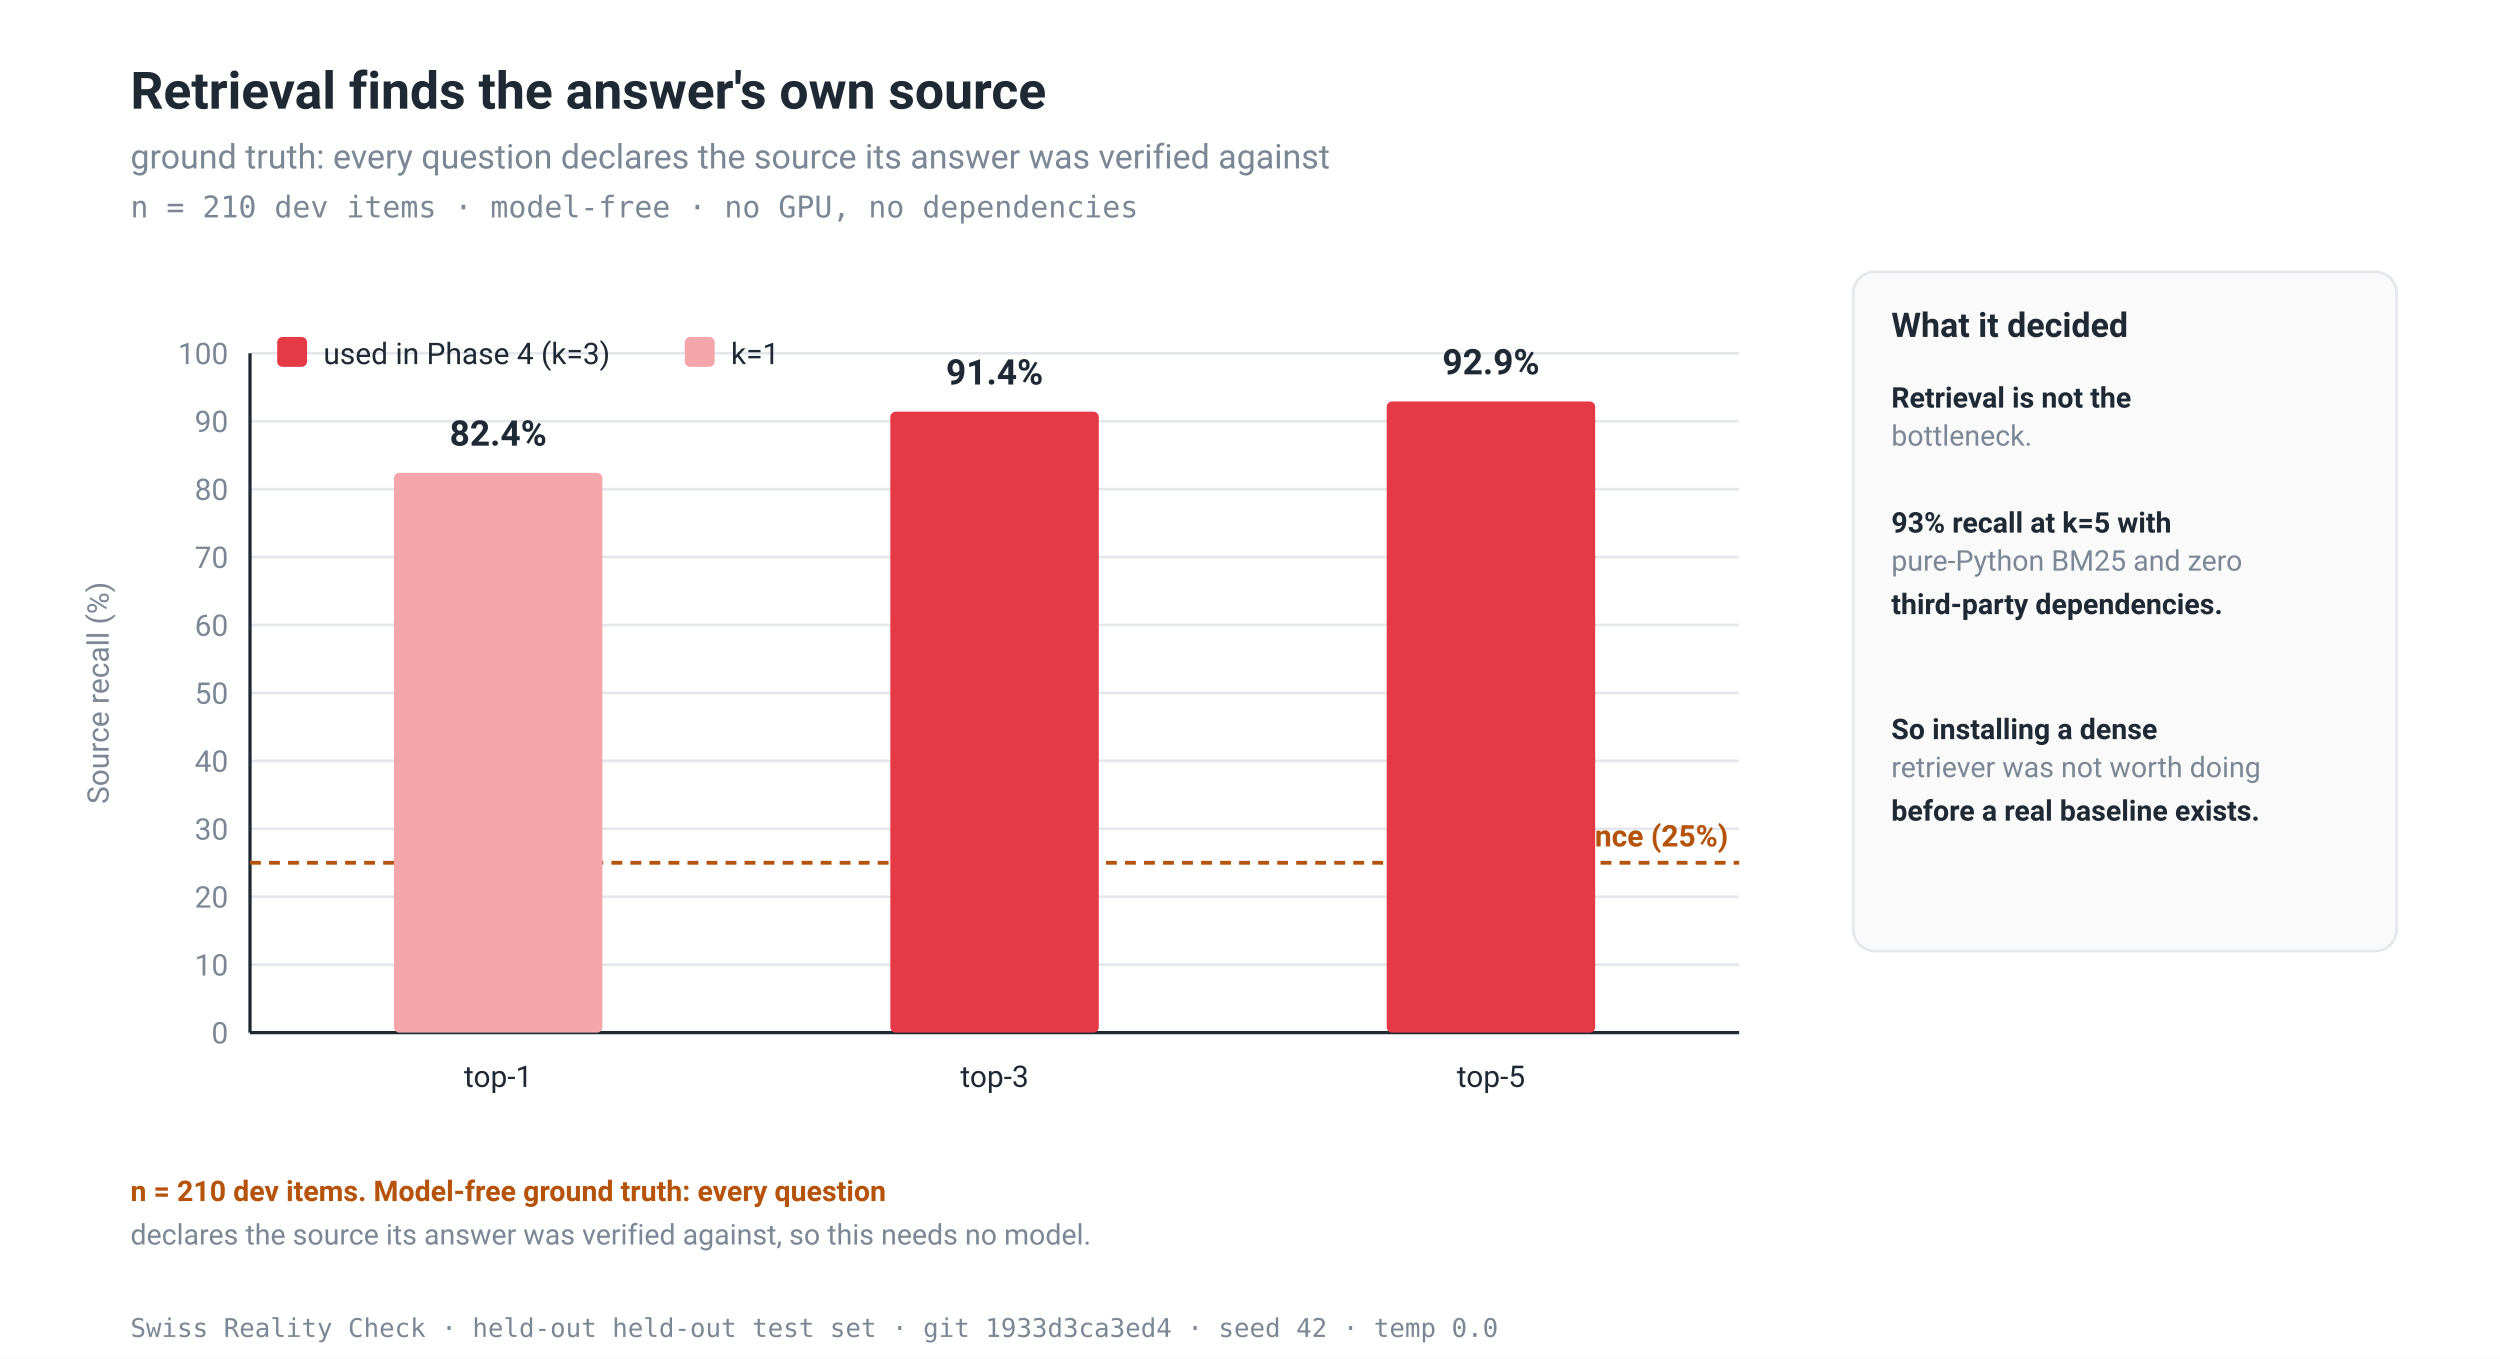
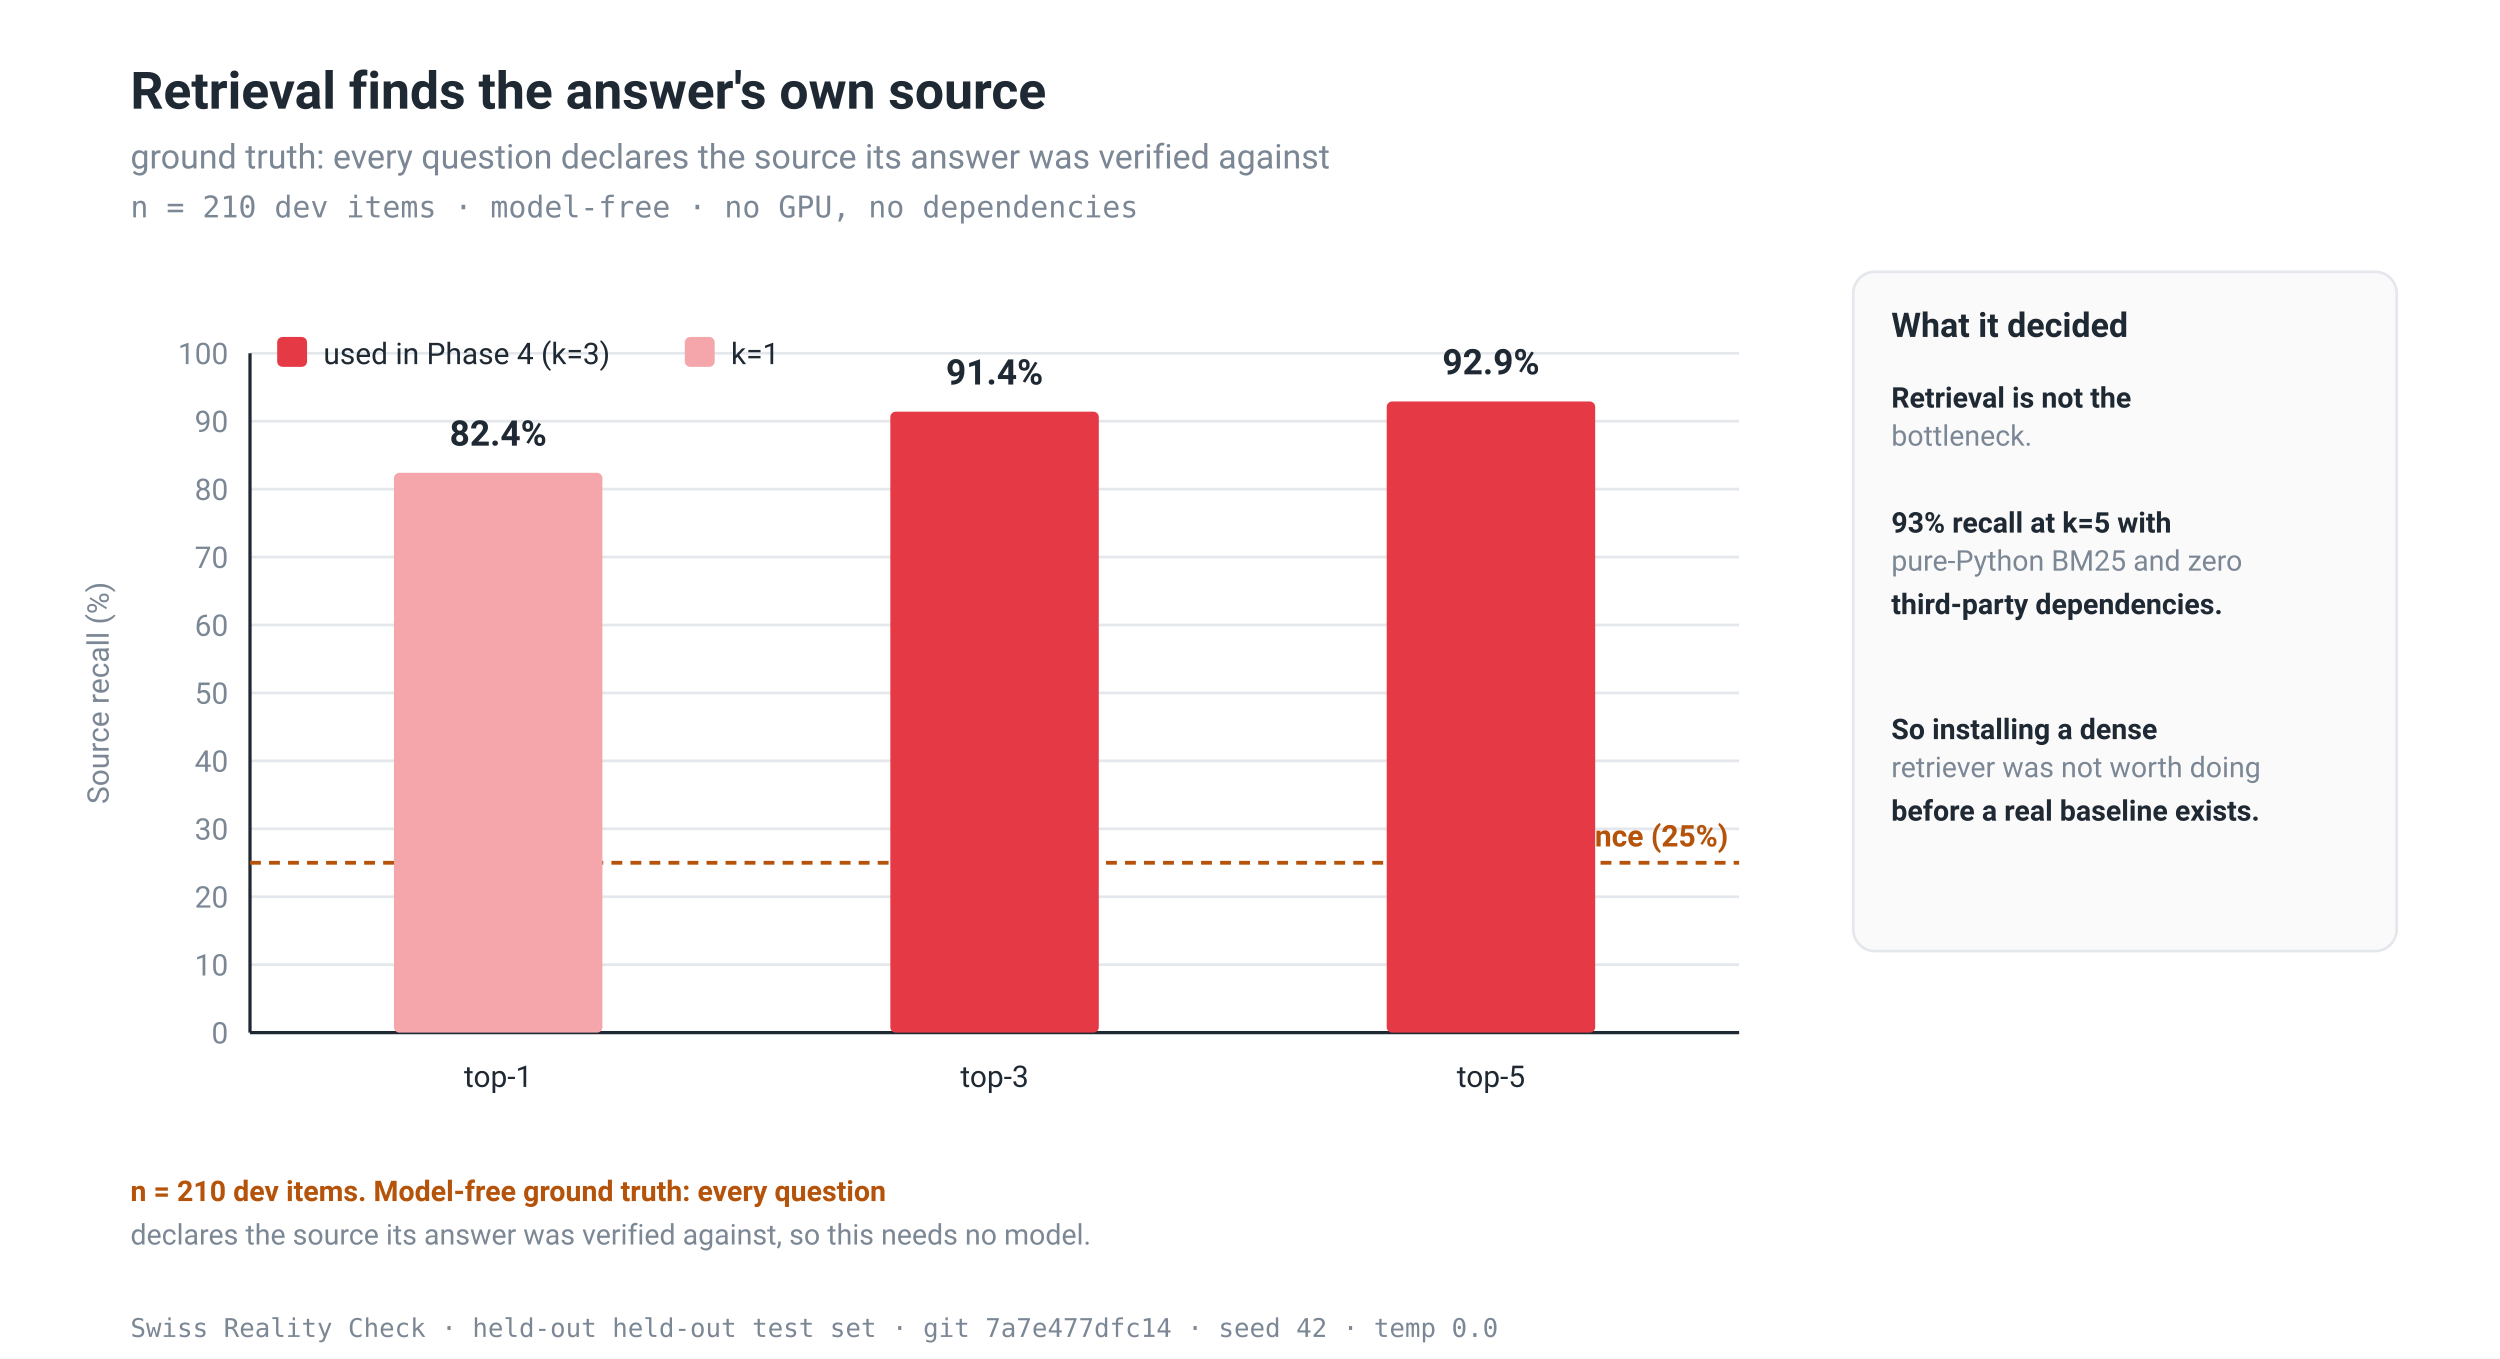
<svg xmlns="http://www.w3.org/2000/svg" width="920" height="500" viewBox="0 0 920 500" role="img" aria-labelledby="t" font-family="ui-sans-serif, -apple-system, 'Segoe UI', Roboto, 'Helvetica Neue', Arial, sans-serif">
  <rect width="920" height="500" fill="#FFFFFF" />
  <text x="48.00" y="40.00" font-family="ui-sans-serif, -apple-system, 'Segoe UI', Roboto, 'Helvetica Neue', Arial, sans-serif" font-size="19" fill="#1F2933" font-weight="bold" text-anchor="start" opacity="1.0" font-style="">Retrieval finds the answer's own source</text>
  <text x="48.00" y="62.00" font-family="ui-sans-serif, -apple-system, 'Segoe UI', Roboto, 'Helvetica Neue', Arial, sans-serif" font-size="12.5" fill="#7B8794" font-weight="normal" text-anchor="start" opacity="1.0" font-style="">ground truth: every question declares the source its answer was verified against</text>
  <text x="48.00" y="80.00" font-family="ui-monospace, SFMono-Regular, Menlo, Consolas, monospace" font-size="11" fill="#7B8794" font-weight="normal" text-anchor="start" opacity="1.0" font-style="">n = 210 dev items · model-free · no GPU, no dependencies</text>
  <line x1="92.00" y1="380.00" x2="640.00" y2="380.00" stroke="#E4E7EB" stroke-width="1" stroke-linecap="butt" />
  <text x="84.00" y="384.00" font-family="ui-sans-serif, -apple-system, 'Segoe UI', Roboto, 'Helvetica Neue', Arial, sans-serif" font-size="11" fill="#7B8794" font-weight="normal" text-anchor="end" opacity="1.0" font-style="">0</text>
  <line x1="92.00" y1="355.00" x2="640.00" y2="355.00" stroke="#E4E7EB" stroke-width="1" stroke-linecap="butt" />
  <text x="84.00" y="359.00" font-family="ui-sans-serif, -apple-system, 'Segoe UI', Roboto, 'Helvetica Neue', Arial, sans-serif" font-size="11" fill="#7B8794" font-weight="normal" text-anchor="end" opacity="1.0" font-style="">10</text>
  <line x1="92.00" y1="330.00" x2="640.00" y2="330.00" stroke="#E4E7EB" stroke-width="1" stroke-linecap="butt" />
  <text x="84.00" y="334.00" font-family="ui-sans-serif, -apple-system, 'Segoe UI', Roboto, 'Helvetica Neue', Arial, sans-serif" font-size="11" fill="#7B8794" font-weight="normal" text-anchor="end" opacity="1.0" font-style="">20</text>
  <line x1="92.00" y1="305.00" x2="640.00" y2="305.00" stroke="#E4E7EB" stroke-width="1" stroke-linecap="butt" />
  <text x="84.00" y="309.00" font-family="ui-sans-serif, -apple-system, 'Segoe UI', Roboto, 'Helvetica Neue', Arial, sans-serif" font-size="11" fill="#7B8794" font-weight="normal" text-anchor="end" opacity="1.0" font-style="">30</text>
  <line x1="92.00" y1="280.00" x2="640.00" y2="280.00" stroke="#E4E7EB" stroke-width="1" stroke-linecap="butt" />
  <text x="84.00" y="284.00" font-family="ui-sans-serif, -apple-system, 'Segoe UI', Roboto, 'Helvetica Neue', Arial, sans-serif" font-size="11" fill="#7B8794" font-weight="normal" text-anchor="end" opacity="1.0" font-style="">40</text>
  <line x1="92.00" y1="255.00" x2="640.00" y2="255.00" stroke="#E4E7EB" stroke-width="1" stroke-linecap="butt" />
  <text x="84.00" y="259.00" font-family="ui-sans-serif, -apple-system, 'Segoe UI', Roboto, 'Helvetica Neue', Arial, sans-serif" font-size="11" fill="#7B8794" font-weight="normal" text-anchor="end" opacity="1.0" font-style="">50</text>
  <line x1="92.00" y1="230.00" x2="640.00" y2="230.00" stroke="#E4E7EB" stroke-width="1" stroke-linecap="butt" />
  <text x="84.00" y="234.00" font-family="ui-sans-serif, -apple-system, 'Segoe UI', Roboto, 'Helvetica Neue', Arial, sans-serif" font-size="11" fill="#7B8794" font-weight="normal" text-anchor="end" opacity="1.0" font-style="">60</text>
  <line x1="92.00" y1="205.00" x2="640.00" y2="205.00" stroke="#E4E7EB" stroke-width="1" stroke-linecap="butt" />
  <text x="84.00" y="209.00" font-family="ui-sans-serif, -apple-system, 'Segoe UI', Roboto, 'Helvetica Neue', Arial, sans-serif" font-size="11" fill="#7B8794" font-weight="normal" text-anchor="end" opacity="1.0" font-style="">70</text>
  <line x1="92.00" y1="180.00" x2="640.00" y2="180.00" stroke="#E4E7EB" stroke-width="1" stroke-linecap="butt" />
  <text x="84.00" y="184.00" font-family="ui-sans-serif, -apple-system, 'Segoe UI', Roboto, 'Helvetica Neue', Arial, sans-serif" font-size="11" fill="#7B8794" font-weight="normal" text-anchor="end" opacity="1.0" font-style="">80</text>
  <line x1="92.00" y1="155.00" x2="640.00" y2="155.00" stroke="#E4E7EB" stroke-width="1" stroke-linecap="butt" />
  <text x="84.00" y="159.00" font-family="ui-sans-serif, -apple-system, 'Segoe UI', Roboto, 'Helvetica Neue', Arial, sans-serif" font-size="11" fill="#7B8794" font-weight="normal" text-anchor="end" opacity="1.0" font-style="">90</text>
  <line x1="92.00" y1="130.00" x2="640.00" y2="130.00" stroke="#E4E7EB" stroke-width="1" stroke-linecap="butt" />
  <text x="84.00" y="134.00" font-family="ui-sans-serif, -apple-system, 'Segoe UI', Roboto, 'Helvetica Neue', Arial, sans-serif" font-size="11" fill="#7B8794" font-weight="normal" text-anchor="end" opacity="1.0" font-style="">100</text>
  <line x1="92.00" y1="130.00" x2="92.00" y2="380.00" stroke="#1F2933" stroke-width="1.2" stroke-linecap="butt" />
  <line x1="92.00" y1="380.00" x2="640.00" y2="380.00" stroke="#1F2933" stroke-width="1.2" stroke-linecap="butt" />
  <text x="40.00" y="255.00" font-family="ui-sans-serif, -apple-system, 'Segoe UI', Roboto, 'Helvetica Neue', Arial, sans-serif" font-size="11" fill="#7B8794" font-weight="normal" text-anchor="middle" transform="rotate(-90 40.00 255.00)">Source recall (%)</text>
  <line x1="92.00" y1="317.50" x2="640.00" y2="317.50" stroke="#B45309" stroke-width="1.4" stroke-linecap="butt" stroke-dasharray="4 3" />
  <text x="636.00" y="311.50" font-family="ui-sans-serif, -apple-system, 'Segoe UI', Roboto, 'Helvetica Neue', Arial, sans-serif" font-size="11" fill="#B45309" font-weight="bold" text-anchor="end" opacity="1.0" font-style="">chance (25%)</text>
  <rect x="144.97" y="174.00" width="76.72" height="206.00" rx="2" fill="#F4A6AB" stroke="none" stroke-width="1.4" opacity="1.0" />
  <text x="183.33" y="164.00" font-family="ui-sans-serif, -apple-system, 'Segoe UI', Roboto, 'Helvetica Neue', Arial, sans-serif" font-size="13" fill="#1F2933" font-weight="bold" text-anchor="middle" opacity="1.0" font-style="">82.4%</text>
  <rect x="327.64" y="151.50" width="76.72" height="228.50" rx="2" fill="#E63946" stroke="none" stroke-width="1.4" opacity="1.0" />
  <text x="366.00" y="141.50" font-family="ui-sans-serif, -apple-system, 'Segoe UI', Roboto, 'Helvetica Neue', Arial, sans-serif" font-size="13" fill="#1F2933" font-weight="bold" text-anchor="middle" opacity="1.0" font-style="">91.4%</text>
  <rect x="510.31" y="147.75" width="76.72" height="232.25" rx="2" fill="#E63946" stroke="none" stroke-width="1.4" opacity="1.0" />
  <text x="548.67" y="137.75" font-family="ui-sans-serif, -apple-system, 'Segoe UI', Roboto, 'Helvetica Neue', Arial, sans-serif" font-size="13" fill="#1F2933" font-weight="bold" text-anchor="middle" opacity="1.0" font-style="">92.9%</text>
  <text x="183.33" y="400.00" font-family="ui-sans-serif, -apple-system, 'Segoe UI', Roboto, 'Helvetica Neue', Arial, sans-serif" font-size="11" fill="#1F2933" font-weight="normal" text-anchor="middle" opacity="1.0" font-style="">top-1</text>
  <text x="366.00" y="400.00" font-family="ui-sans-serif, -apple-system, 'Segoe UI', Roboto, 'Helvetica Neue', Arial, sans-serif" font-size="11" fill="#1F2933" font-weight="normal" text-anchor="middle" opacity="1.0" font-style="">top-3</text>
  <text x="548.67" y="400.00" font-family="ui-sans-serif, -apple-system, 'Segoe UI', Roboto, 'Helvetica Neue', Arial, sans-serif" font-size="11" fill="#1F2933" font-weight="normal" text-anchor="middle" opacity="1.0" font-style="">top-5</text>
  <rect x="102.00" y="124.00" width="11.00" height="11.00" rx="2" fill="#E63946" stroke="none" stroke-width="1" opacity="1.0" />
  <text x="119.00" y="134.00" font-family="ui-sans-serif, -apple-system, 'Segoe UI', Roboto, 'Helvetica Neue', Arial, sans-serif" font-size="11" fill="#1F2933" font-weight="normal" text-anchor="start" opacity="1.0" font-style="">used in Phase 4 (k=3)</text>
  <rect x="252.00" y="124.00" width="11.00" height="11.00" rx="2" fill="#F4A6AB" stroke="none" stroke-width="1" opacity="1.0" />
  <text x="269.00" y="134.00" font-family="ui-sans-serif, -apple-system, 'Segoe UI', Roboto, 'Helvetica Neue', Arial, sans-serif" font-size="11" fill="#1F2933" font-weight="normal" text-anchor="start" opacity="1.0" font-style="">k=1</text>
  <rect x="682.00" y="100.00" width="200.00" height="250.00" rx="8" fill="#FAFAFB" stroke="#E4E7EB" stroke-width="1" opacity="1.0" />
  <text x="696.00" y="124.00" font-family="ui-sans-serif, -apple-system, 'Segoe UI', Roboto, 'Helvetica Neue', Arial, sans-serif" font-size="12.5" fill="#1F2933" font-weight="bold" text-anchor="start" opacity="1.0" font-style="">What it decided</text>
  <text x="696.00" y="150.00" font-family="ui-sans-serif, -apple-system, 'Segoe UI', Roboto, 'Helvetica Neue', Arial, sans-serif" font-size="10.5" fill="#1F2933" font-weight="bold" text-anchor="start" opacity="1.0" font-style="">Retrieval is not the</text>
  <text x="696.00" y="164.00" font-family="ui-sans-serif, -apple-system, 'Segoe UI', Roboto, 'Helvetica Neue', Arial, sans-serif" font-size="10.5" fill="#7B8794" font-weight="normal" text-anchor="start" opacity="1.0" font-style="">bottleneck.</text>
  <text x="696.00" y="196.00" font-family="ui-sans-serif, -apple-system, 'Segoe UI', Roboto, 'Helvetica Neue', Arial, sans-serif" font-size="10.5" fill="#1F2933" font-weight="bold" text-anchor="start" opacity="1.0" font-style="">93% recall at k=5 with</text>
  <text x="696.00" y="210.00" font-family="ui-sans-serif, -apple-system, 'Segoe UI', Roboto, 'Helvetica Neue', Arial, sans-serif" font-size="10.5" fill="#7B8794" font-weight="normal" text-anchor="start" opacity="1.0" font-style="">pure-Python BM25 and zero</text>
  <text x="696.00" y="226.00" font-family="ui-sans-serif, -apple-system, 'Segoe UI', Roboto, 'Helvetica Neue', Arial, sans-serif" font-size="10.5" fill="#1F2933" font-weight="bold" text-anchor="start" opacity="1.0" font-style="">third-party dependencies.</text>
  <text x="696.00" y="272.00" font-family="ui-sans-serif, -apple-system, 'Segoe UI', Roboto, 'Helvetica Neue', Arial, sans-serif" font-size="10.5" fill="#1F2933" font-weight="bold" text-anchor="start" opacity="1.0" font-style="">So installing a dense</text>
  <text x="696.00" y="286.00" font-family="ui-sans-serif, -apple-system, 'Segoe UI', Roboto, 'Helvetica Neue', Arial, sans-serif" font-size="10.5" fill="#7B8794" font-weight="normal" text-anchor="start" opacity="1.0" font-style="">retriever was not worth doing</text>
  <text x="696.00" y="302.00" font-family="ui-sans-serif, -apple-system, 'Segoe UI', Roboto, 'Helvetica Neue', Arial, sans-serif" font-size="10.5" fill="#1F2933" font-weight="bold" text-anchor="start" opacity="1.0" font-style="">before a real baseline exists.</text>
  <text x="48.00" y="442.00" font-family="ui-sans-serif, -apple-system, 'Segoe UI', Roboto, 'Helvetica Neue', Arial, sans-serif" font-size="10.5" fill="#B45309" font-weight="bold" text-anchor="start" opacity="1.0" font-style="">n = 210 dev items. Model-free ground truth: every question</text>
  <text x="48.00" y="458.00" font-family="ui-sans-serif, -apple-system, 'Segoe UI', Roboto, 'Helvetica Neue', Arial, sans-serif" font-size="10.5" fill="#7B8794" font-weight="normal" text-anchor="start" opacity="1.0" font-style="">declares the source its answer was verified against, so this needs no model.</text>
-   <text x="48.00" y="492.00" font-family="ui-monospace, SFMono-Regular, Menlo, Consolas, monospace" font-size="9.5" fill="#7B8794" font-weight="normal" text-anchor="start" opacity="1.0" font-style="">Swiss Reality Check · held-out held-out test set · git 1933d3ca3ed4 · seed 42 · temp 0.0</text>
+   <text x="48.00" y="492.00" font-family="ui-monospace, SFMono-Regular, Menlo, Consolas, monospace" font-size="9.5" fill="#7B8794" font-weight="normal" text-anchor="start" opacity="1.0" font-style="">Swiss Reality Check · held-out held-out test set · git 7a7e477dfc14 · seed 42 · temp 0.0</text>
</svg>
